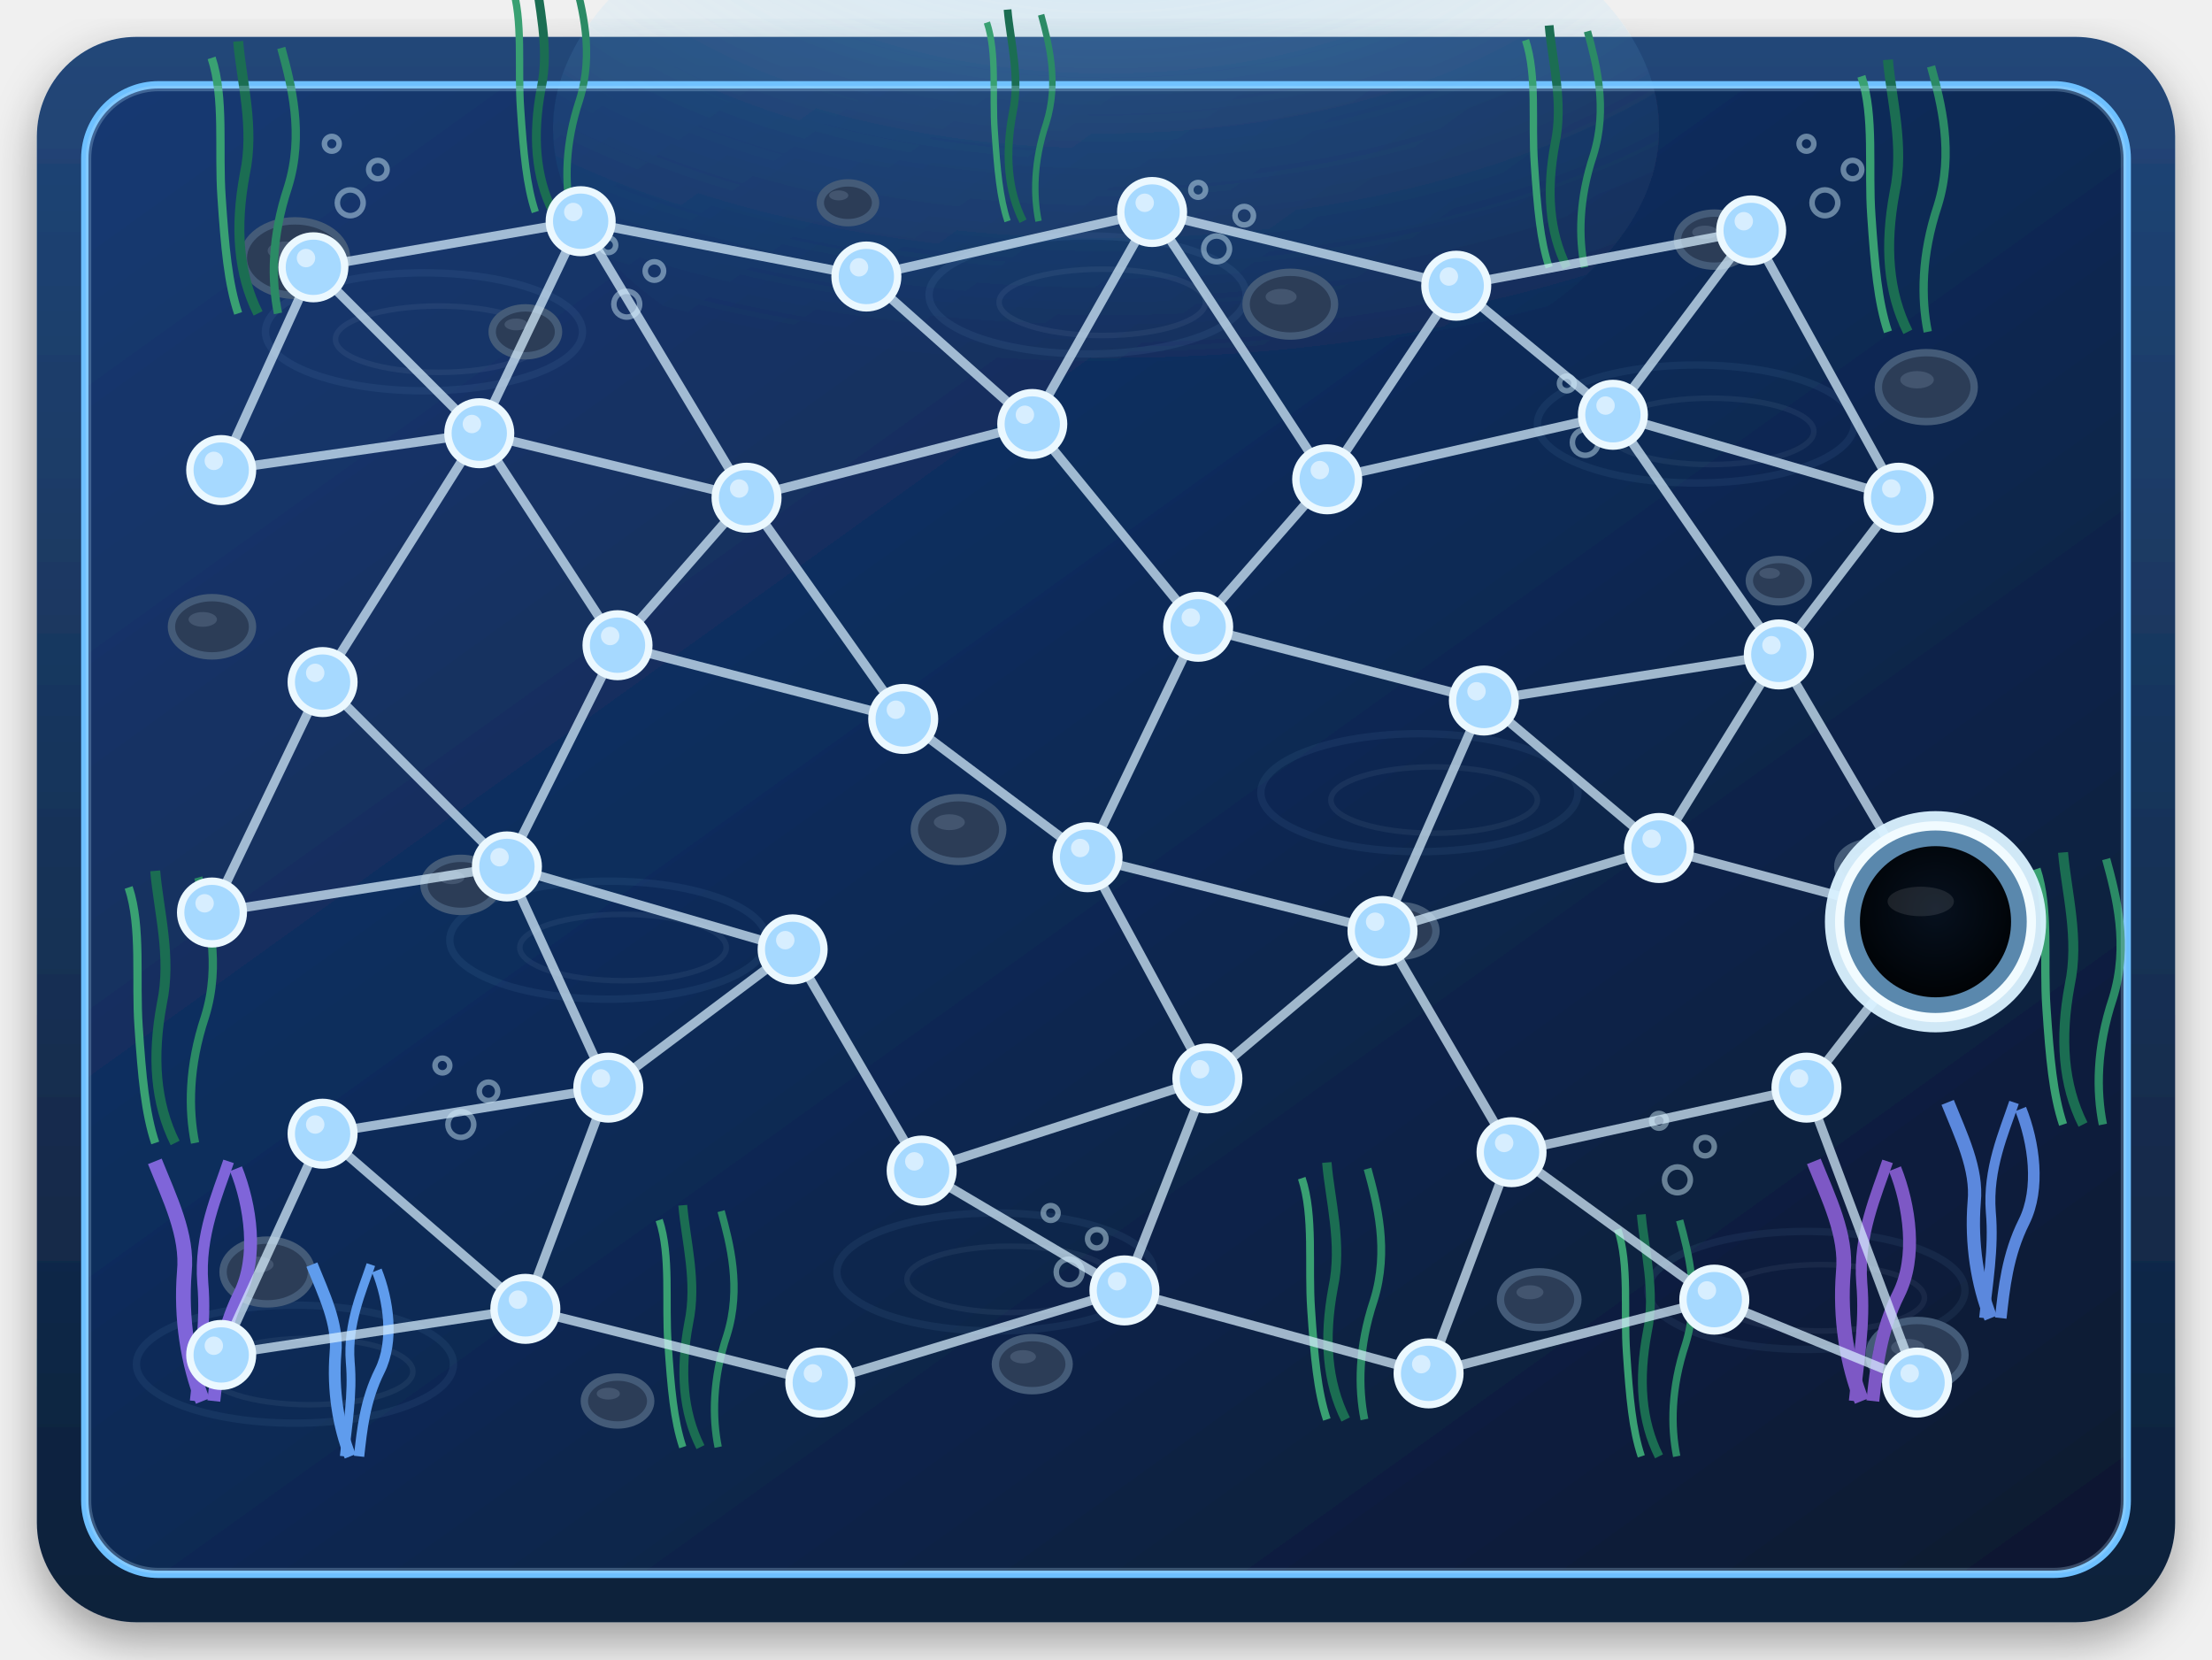
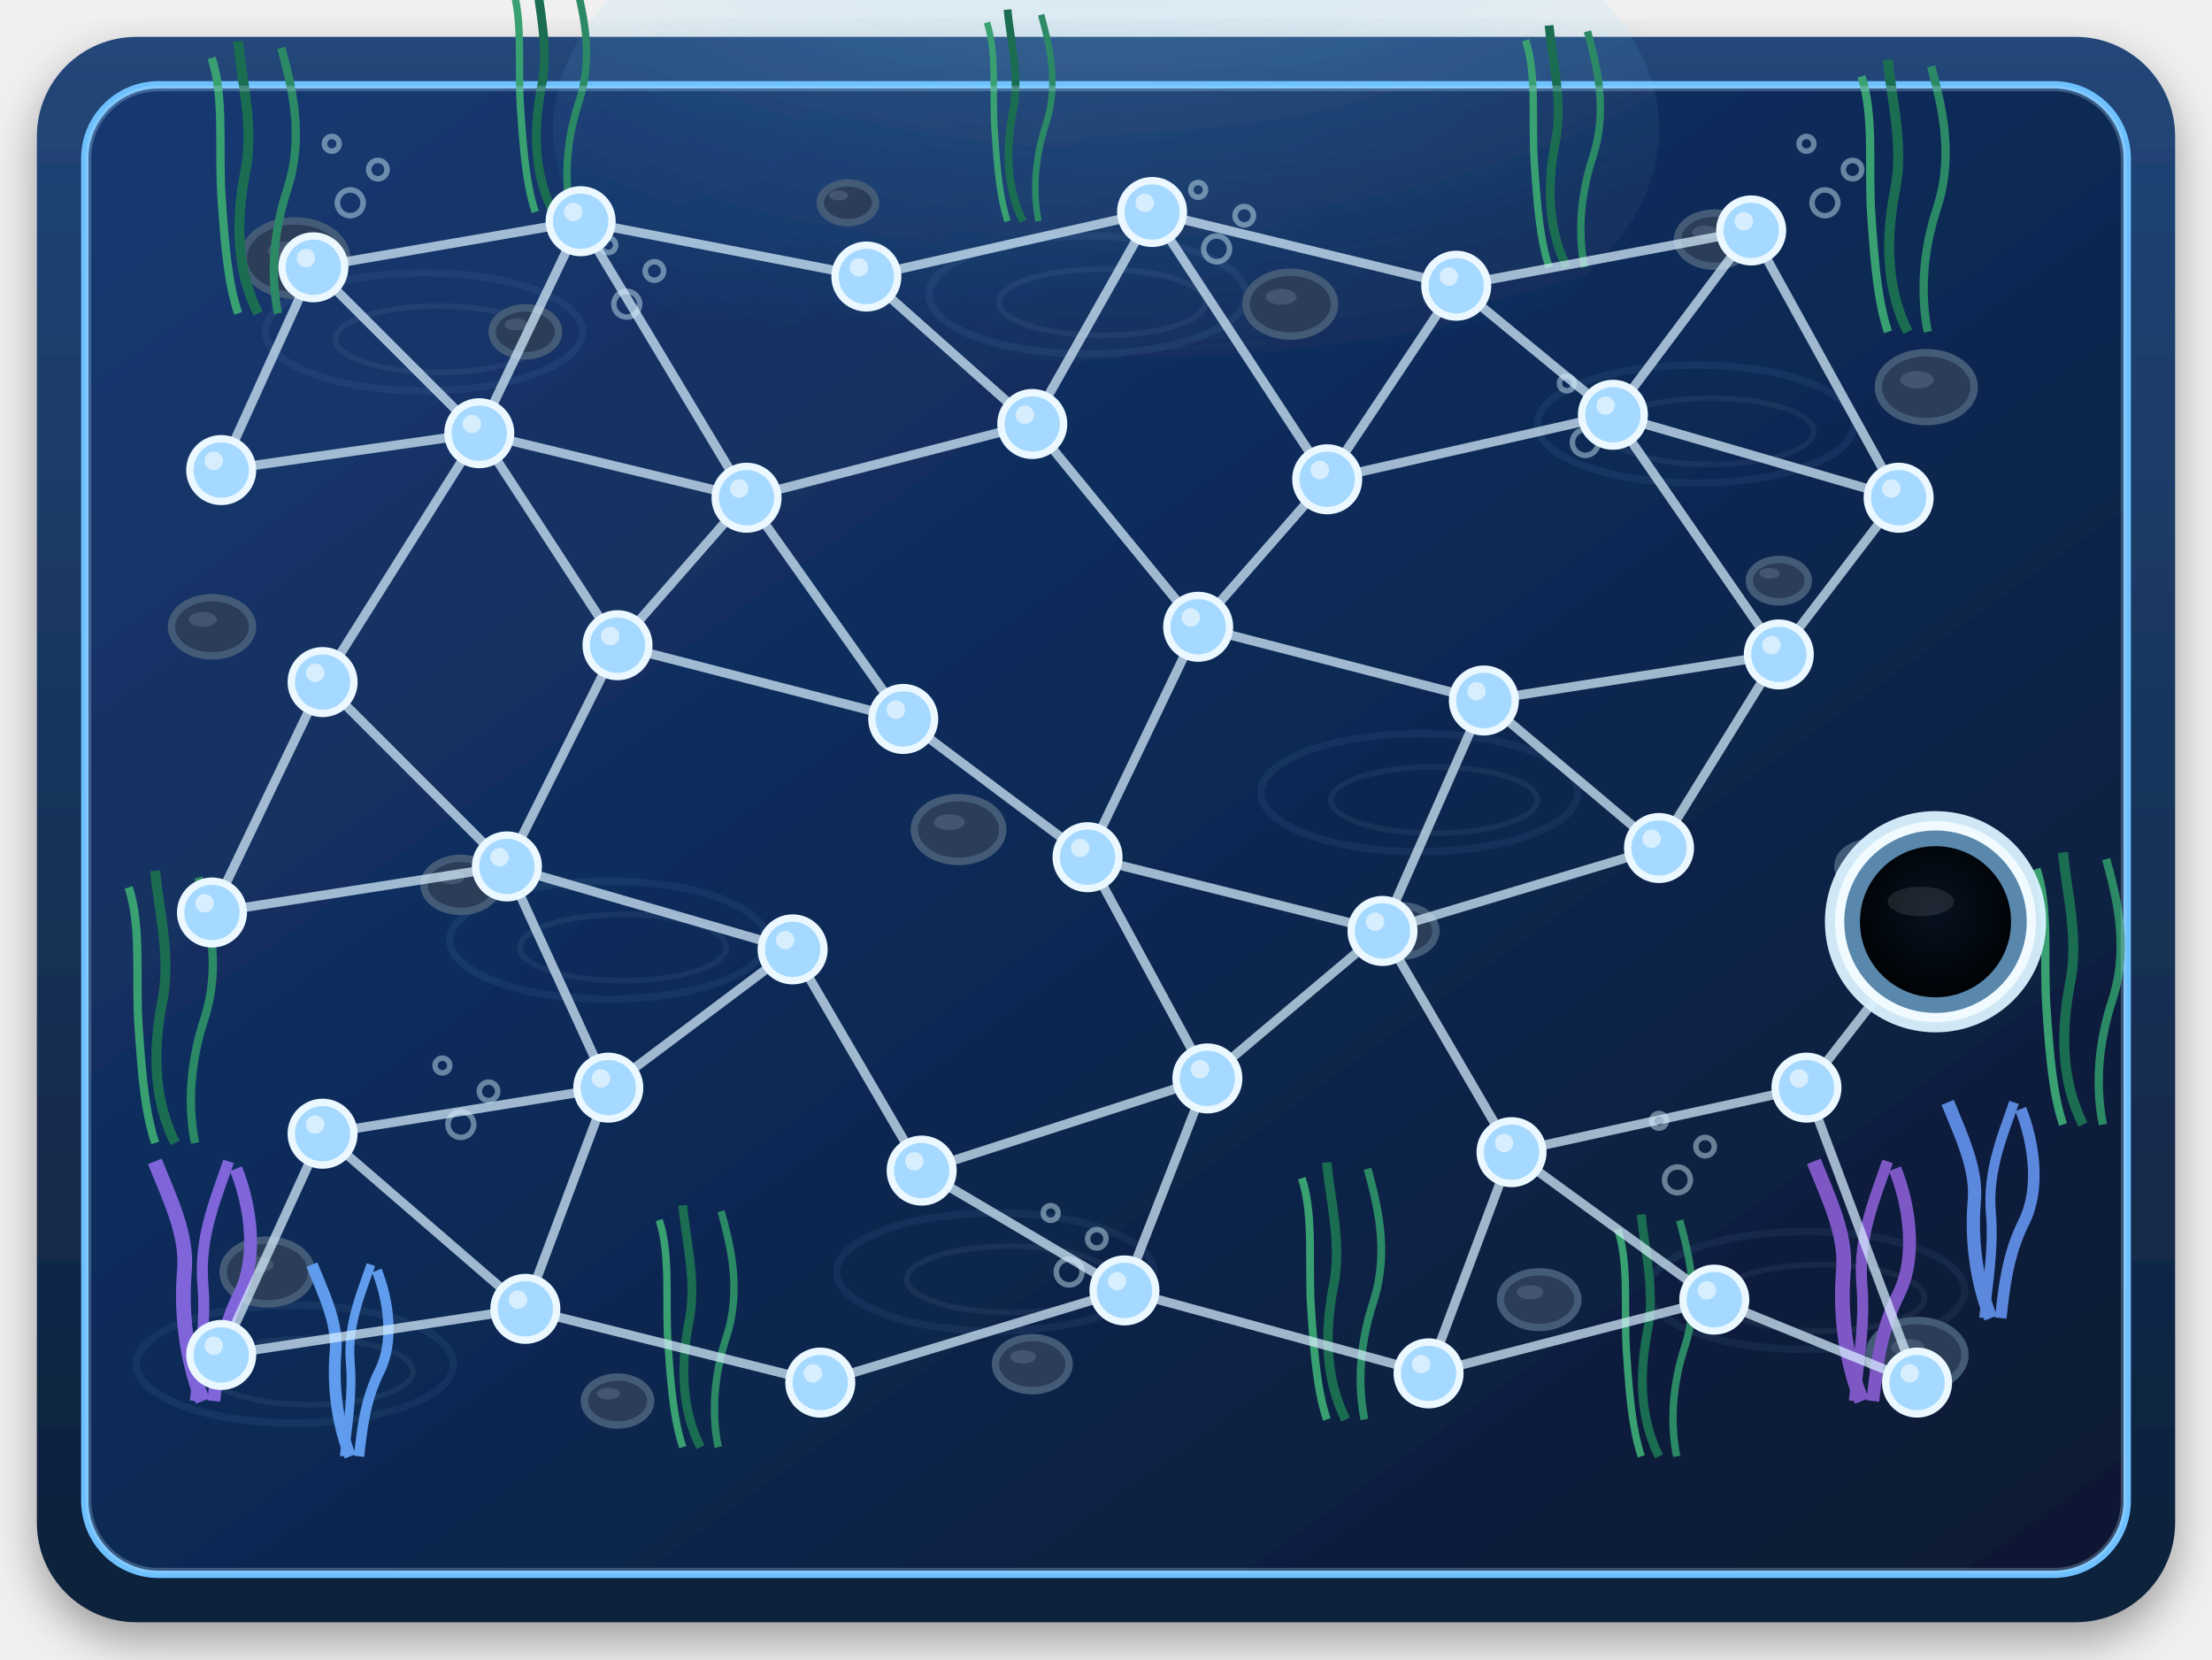
<svg xmlns="http://www.w3.org/2000/svg" viewBox="0 0 1200 900" role="img" aria-labelledby="title desc">
  <defs>
    <linearGradient id="deepWater" x1="0" y1="0" x2="1" y2="1">
      <stop offset="0%" stop-color="#163a72" />
      <stop offset="45%" stop-color="#102b58" />
      <stop offset="100%" stop-color="#08182f" />
    </linearGradient>
    <linearGradient id="rim" x1="0" y1="0" x2="0" y2="1">
      <stop offset="0%" stop-color="#214678" />
      <stop offset="100%" stop-color="#0d203a" />
    </linearGradient>
    <radialGradient id="hole" cx="50%" cy="42%" r="60%">
      <stop offset="0%" stop-color="#07111f" />
      <stop offset="70%" stop-color="#02070d" />
      <stop offset="100%" stop-color="#000204" />
    </radialGradient>
    <radialGradient id="lightBeam" cx="50%" cy="0%" r="90%">
      <stop offset="0%" stop-color="#7fd0ff" stop-opacity=".28" />
      <stop offset="100%" stop-color="#7fd0ff" stop-opacity="0" />
    </radialGradient>
    <filter id="shadow" x="-20%" y="-20%" width="140%" height="140%">
      <feDropShadow dx="0" dy="10" stdDeviation="12" flood-color="#020912" flood-opacity=".35" />
    </filter>
  </defs>
  <g id="board" filter="url(#shadow)">
    <rect x="20" y="20" width="1160" height="860" rx="54" fill="url(#rim)" />
    <rect x="46" y="46" width="1108" height="808" rx="40" fill="url(#deepWater)" stroke="#6ec0ff" stroke-width="4" />
    <ellipse cx="600" cy="70" rx="300" ry="160" fill="url(#lightBeam)" />
  </g>
  <ellipse cx="230" cy="180" rx="86" ry="32" fill="none" stroke="#8fd3ff" stroke-width="4" opacity=".07" />
  <ellipse cx="238" cy="184" rx="56" ry="18" fill="none" stroke="#d8f4ff" stroke-width="3" opacity=".06" />
  <ellipse cx="590" cy="160" rx="86" ry="32" fill="none" stroke="#8fd3ff" stroke-width="4" opacity=".07" />
  <ellipse cx="598" cy="164" rx="56" ry="18" fill="none" stroke="#d8f4ff" stroke-width="3" opacity=".06" />
  <ellipse cx="920" cy="230" rx="86" ry="32" fill="none" stroke="#8fd3ff" stroke-width="4" opacity=".07" />
  <ellipse cx="928" cy="234" rx="56" ry="18" fill="none" stroke="#d8f4ff" stroke-width="3" opacity=".06" />
  <ellipse cx="330" cy="510" rx="86" ry="32" fill="none" stroke="#8fd3ff" stroke-width="4" opacity=".07" />
  <ellipse cx="338" cy="514" rx="56" ry="18" fill="none" stroke="#d8f4ff" stroke-width="3" opacity=".06" />
  <ellipse cx="770" cy="430" rx="86" ry="32" fill="none" stroke="#8fd3ff" stroke-width="4" opacity=".07" />
  <ellipse cx="778" cy="434" rx="56" ry="18" fill="none" stroke="#d8f4ff" stroke-width="3" opacity=".06" />
  <ellipse cx="980" cy="700" rx="86" ry="32" fill="none" stroke="#8fd3ff" stroke-width="4" opacity=".07" />
  <ellipse cx="988" cy="704" rx="56" ry="18" fill="none" stroke="#d8f4ff" stroke-width="3" opacity=".06" />
  <ellipse cx="540" cy="690" rx="86" ry="32" fill="none" stroke="#8fd3ff" stroke-width="4" opacity=".07" />
  <ellipse cx="548" cy="694" rx="56" ry="18" fill="none" stroke="#d8f4ff" stroke-width="3" opacity=".06" />
  <ellipse cx="160" cy="740" rx="86" ry="32" fill="none" stroke="#8fd3ff" stroke-width="4" opacity=".07" />
  <ellipse cx="168" cy="744" rx="56" ry="18" fill="none" stroke="#d8f4ff" stroke-width="3" opacity=".06" />
  <g transform="translate(160 140)">
    <ellipse rx="28" ry="20.2" fill="#2c3d57" stroke="#445b78" stroke-width="4" />
    <ellipse cx="-5" cy="-4" rx="9.8" ry="5.0" fill="#7d93ad" opacity=".28" />
  </g>
  <g transform="translate(285 180)">
    <ellipse rx="18" ry="13.0" fill="#2c3d57" stroke="#445b78" stroke-width="4" />
    <ellipse cx="-5" cy="-4" rx="6.3" ry="3.2" fill="#7d93ad" opacity=".28" />
  </g>
  <g transform="translate(460 110)">
    <ellipse rx="15" ry="10.8" fill="#2c3d57" stroke="#445b78" stroke-width="4" />
    <ellipse cx="-5" cy="-4" rx="5.2" ry="2.7" fill="#7d93ad" opacity=".28" />
  </g>
  <g transform="translate(700 165)">
    <ellipse rx="24" ry="17.3" fill="#2c3d57" stroke="#445b78" stroke-width="4" />
    <ellipse cx="-5" cy="-4" rx="8.4" ry="4.3" fill="#7d93ad" opacity=".28" />
  </g>
  <g transform="translate(930 130)">
    <ellipse rx="20" ry="14.4" fill="#2c3d57" stroke="#445b78" stroke-width="4" />
    <ellipse cx="-5" cy="-4" rx="7.0" ry="3.6" fill="#7d93ad" opacity=".28" />
  </g>
  <g transform="translate(1045 210)">
    <ellipse rx="26" ry="18.7" fill="#2c3d57" stroke="#445b78" stroke-width="4" />
    <ellipse cx="-5" cy="-4" rx="9.1" ry="4.7" fill="#7d93ad" opacity=".28" />
  </g>
  <g transform="translate(115 340)">
    <ellipse rx="22" ry="15.8" fill="#2c3d57" stroke="#445b78" stroke-width="4" />
    <ellipse cx="-5" cy="-4" rx="7.7" ry="4.0" fill="#7d93ad" opacity=".28" />
  </g>
  <g transform="translate(965 315)">
    <ellipse rx="16" ry="11.5" fill="#2c3d57" stroke="#445b78" stroke-width="4" />
    <ellipse cx="-5" cy="-4" rx="5.6" ry="2.9" fill="#7d93ad" opacity=".28" />
  </g>
  <g transform="translate(250 480)">
    <ellipse rx="20" ry="14.4" fill="#2c3d57" stroke="#445b78" stroke-width="4" />
    <ellipse cx="-5" cy="-4" rx="7.0" ry="3.6" fill="#7d93ad" opacity=".28" />
  </g>
  <g transform="translate(520 450)">
    <ellipse rx="24" ry="17.3" fill="#2c3d57" stroke="#445b78" stroke-width="4" />
    <ellipse cx="-5" cy="-4" rx="8.4" ry="4.3" fill="#7d93ad" opacity=".28" />
  </g>
  <g transform="translate(760 505)">
    <ellipse rx="19" ry="13.7" fill="#2c3d57" stroke="#445b78" stroke-width="4" />
    <ellipse cx="-5" cy="-4" rx="6.6" ry="3.4" fill="#7d93ad" opacity=".28" />
  </g>
  <g transform="translate(1015 470)">
    <ellipse rx="18" ry="13.0" fill="#2c3d57" stroke="#445b78" stroke-width="4" />
    <ellipse cx="-5" cy="-4" rx="6.3" ry="3.2" fill="#7d93ad" opacity=".28" />
  </g>
  <g transform="translate(145 690)">
    <ellipse rx="24" ry="17.3" fill="#2c3d57" stroke="#445b78" stroke-width="4" />
    <ellipse cx="-5" cy="-4" rx="8.4" ry="4.3" fill="#7d93ad" opacity=".28" />
  </g>
  <g transform="translate(335 760)">
    <ellipse rx="18" ry="13.0" fill="#2c3d57" stroke="#445b78" stroke-width="4" />
    <ellipse cx="-5" cy="-4" rx="6.3" ry="3.2" fill="#7d93ad" opacity=".28" />
  </g>
  <g transform="translate(560 740)">
    <ellipse rx="20" ry="14.4" fill="#2c3d57" stroke="#445b78" stroke-width="4" />
    <ellipse cx="-5" cy="-4" rx="7.0" ry="3.6" fill="#7d93ad" opacity=".28" />
  </g>
  <g transform="translate(835 705)">
    <ellipse rx="21" ry="15.1" fill="#2c3d57" stroke="#445b78" stroke-width="4" />
    <ellipse cx="-5" cy="-4" rx="7.3" ry="3.8" fill="#7d93ad" opacity=".28" />
  </g>
  <g transform="translate(1040 735)">
    <ellipse rx="26" ry="18.7" fill="#2c3d57" stroke="#445b78" stroke-width="4" />
    <ellipse cx="-5" cy="-4" rx="9.1" ry="4.7" fill="#7d93ad" opacity=".28" />
  </g>
  <g transform="translate(110 760) scale(1.0)">
    <path d="M0 0 C-8 -20 -12 -45 -10 -70 C-8 -90 -18 -110 -26 -130" stroke="#7f65d9" stroke-width="8" fill="none" />
    <path d="M6 0 C8 -18 10 -38 20 -58 C30 -78 26 -106 18 -126" stroke="#7f65d9" stroke-width="7" fill="none" />
    <path d="M-4 0 C-2 -20 2 -42 0 -64 C-2 -90 8 -112 14 -130" stroke="#7f65d9" stroke-width="6" fill="none" />
  </g>
  <g transform="translate(190 790) scale(0.8)">
    <path d="M0 0 C-8 -20 -12 -45 -10 -70 C-8 -90 -18 -110 -26 -130" stroke="#5f9ced" stroke-width="8" fill="none" />
    <path d="M6 0 C8 -18 10 -38 20 -58 C30 -78 26 -106 18 -126" stroke="#5f9ced" stroke-width="7" fill="none" />
    <path d="M-4 0 C-2 -20 2 -42 0 -64 C-2 -90 8 -112 14 -130" stroke="#5f9ced" stroke-width="6" fill="none" />
  </g>
  <g transform="translate(1010 760) scale(1.0)">
    <path d="M0 0 C-8 -20 -12 -45 -10 -70 C-8 -90 -18 -110 -26 -130" stroke="#7d58c5" stroke-width="8" fill="none" />
    <path d="M6 0 C8 -18 10 -38 20 -58 C30 -78 26 -106 18 -126" stroke="#7d58c5" stroke-width="7" fill="none" />
    <path d="M-4 0 C-2 -20 2 -42 0 -64 C-2 -90 8 -112 14 -130" stroke="#7d58c5" stroke-width="6" fill="none" />
  </g>
  <g transform="translate(1080 715) scale(0.9)">
    <path d="M0 0 C-8 -20 -12 -45 -10 -70 C-8 -90 -18 -110 -26 -130" stroke="#5b88dd" stroke-width="8" fill="none" />
    <path d="M6 0 C8 -18 10 -38 20 -58 C30 -78 26 -106 18 -126" stroke="#5b88dd" stroke-width="7" fill="none" />
    <path d="M-4 0 C-2 -20 2 -42 0 -64 C-2 -90 8 -112 14 -130" stroke="#5b88dd" stroke-width="6" fill="none" />
  </g>
  <g transform="translate(140 170) scale(0.9)">
    <path d="M0 0 C-12 -24 -14 -52 -8 -84 C-2 -112 -10 -140 -12 -164" stroke="#1b6d52" stroke-width="6" fill="none" />
    <path d="M12 0 C8 -20 8 -46 18 -76 C28 -108 20 -138 14 -160" stroke="#2b8a65" stroke-width="5" fill="none" />
    <path d="M-12 0 C-18 -18 -20 -40 -22 -70 C-24 -98 -20 -130 -28 -154" stroke="#39a072" stroke-width="5" fill="none" />
  </g>
  <g transform="translate(300 115) scale(0.8)">
    <path d="M0 0 C-12 -24 -14 -52 -8 -84 C-2 -112 -10 -140 -12 -164" stroke="#1b6d52" stroke-width="6" fill="none" />
    <path d="M12 0 C8 -20 8 -46 18 -76 C28 -108 20 -138 14 -160" stroke="#2b8a65" stroke-width="5" fill="none" />
    <path d="M-12 0 C-18 -18 -20 -40 -22 -70 C-24 -98 -20 -130 -28 -154" stroke="#39a072" stroke-width="5" fill="none" />
  </g>
  <g transform="translate(555 120) scale(0.7)">
    <path d="M0 0 C-12 -24 -14 -52 -8 -84 C-2 -112 -10 -140 -12 -164" stroke="#1b6d52" stroke-width="6" fill="none" />
    <path d="M12 0 C8 -20 8 -46 18 -76 C28 -108 20 -138 14 -160" stroke="#2b8a65" stroke-width="5" fill="none" />
    <path d="M-12 0 C-18 -18 -20 -40 -22 -70 C-24 -98 -20 -130 -28 -154" stroke="#39a072" stroke-width="5" fill="none" />
  </g>
  <g transform="translate(850 145) scale(0.8)">
    <path d="M0 0 C-12 -24 -14 -52 -8 -84 C-2 -112 -10 -140 -12 -164" stroke="#1b6d52" stroke-width="6" fill="none" />
    <path d="M12 0 C8 -20 8 -46 18 -76 C28 -108 20 -138 14 -160" stroke="#2b8a65" stroke-width="5" fill="none" />
    <path d="M-12 0 C-18 -18 -20 -40 -22 -70 C-24 -98 -20 -130 -28 -154" stroke="#39a072" stroke-width="5" fill="none" />
  </g>
  <g transform="translate(1035 180) scale(0.9)">
    <path d="M0 0 C-12 -24 -14 -52 -8 -84 C-2 -112 -10 -140 -12 -164" stroke="#1b6d52" stroke-width="6" fill="none" />
    <path d="M12 0 C8 -20 8 -46 18 -76 C28 -108 20 -138 14 -160" stroke="#2b8a65" stroke-width="5" fill="none" />
    <path d="M-12 0 C-18 -18 -20 -40 -22 -70 C-24 -98 -20 -130 -28 -154" stroke="#39a072" stroke-width="5" fill="none" />
  </g>
  <g transform="translate(95 620) scale(0.9)">
    <path d="M0 0 C-12 -24 -14 -52 -8 -84 C-2 -112 -10 -140 -12 -164" stroke="#1b6d52" stroke-width="6" fill="none" />
    <path d="M12 0 C8 -20 8 -46 18 -76 C28 -108 20 -138 14 -160" stroke="#2b8a65" stroke-width="5" fill="none" />
    <path d="M-12 0 C-18 -18 -20 -40 -22 -70 C-24 -98 -20 -130 -28 -154" stroke="#39a072" stroke-width="5" fill="none" />
  </g>
  <g transform="translate(1130 610) scale(0.9)">
    <path d="M0 0 C-12 -24 -14 -52 -8 -84 C-2 -112 -10 -140 -12 -164" stroke="#1b6d52" stroke-width="6" fill="none" />
    <path d="M12 0 C8 -20 8 -46 18 -76 C28 -108 20 -138 14 -160" stroke="#2b8a65" stroke-width="5" fill="none" />
    <path d="M-12 0 C-18 -18 -20 -40 -22 -70 C-24 -98 -20 -130 -28 -154" stroke="#39a072" stroke-width="5" fill="none" />
  </g>
  <g transform="translate(380 785) scale(0.8)">
    <path d="M0 0 C-12 -24 -14 -52 -8 -84 C-2 -112 -10 -140 -12 -164" stroke="#1b6d52" stroke-width="6" fill="none" />
    <path d="M12 0 C8 -20 8 -46 18 -76 C28 -108 20 -138 14 -160" stroke="#2b8a65" stroke-width="5" fill="none" />
    <path d="M-12 0 C-18 -18 -20 -40 -22 -70 C-24 -98 -20 -130 -28 -154" stroke="#39a072" stroke-width="5" fill="none" />
  </g>
  <g transform="translate(730 770) scale(0.85)">
    <path d="M0 0 C-12 -24 -14 -52 -8 -84 C-2 -112 -10 -140 -12 -164" stroke="#1b6d52" stroke-width="6" fill="none" />
    <path d="M12 0 C8 -20 8 -46 18 -76 C28 -108 20 -138 14 -160" stroke="#2b8a65" stroke-width="5" fill="none" />
    <path d="M-12 0 C-18 -18 -20 -40 -22 -70 C-24 -98 -20 -130 -28 -154" stroke="#39a072" stroke-width="5" fill="none" />
  </g>
  <g transform="translate(900 790) scale(0.8)">
    <path d="M0 0 C-12 -24 -14 -52 -8 -84 C-2 -112 -10 -140 -12 -164" stroke="#1b6d52" stroke-width="6" fill="none" />
    <path d="M12 0 C8 -20 8 -46 18 -76 C28 -108 20 -138 14 -160" stroke="#2b8a65" stroke-width="5" fill="none" />
    <path d="M-12 0 C-18 -18 -20 -40 -22 -70 C-24 -98 -20 -130 -28 -154" stroke="#39a072" stroke-width="5" fill="none" />
  </g>
  <g fill="none" stroke="#d8f4ff" stroke-width="3" opacity=".45">
    <circle cx="190" cy="110" r="7" />
    <circle cx="205" cy="92" r="5" />
    <circle cx="180" cy="78" r="4" />
  </g>
  <g fill="none" stroke="#d8f4ff" stroke-width="3" opacity=".45">
    <circle cx="340" cy="165" r="7" />
    <circle cx="355" cy="147" r="5" />
    <circle cx="330" cy="133" r="4" />
  </g>
  <g fill="none" stroke="#d8f4ff" stroke-width="3" opacity=".45">
    <circle cx="660" cy="135" r="7" />
    <circle cx="675" cy="117" r="5" />
    <circle cx="650" cy="103" r="4" />
  </g>
  <g fill="none" stroke="#d8f4ff" stroke-width="3" opacity=".45">
    <circle cx="860" cy="240" r="7" />
    <circle cx="875" cy="222" r="5" />
    <circle cx="850" cy="208" r="4" />
  </g>
  <g fill="none" stroke="#d8f4ff" stroke-width="3" opacity=".45">
    <circle cx="990" cy="110" r="7" />
    <circle cx="1005" cy="92" r="5" />
    <circle cx="980" cy="78" r="4" />
  </g>
  <g fill="none" stroke="#d8f4ff" stroke-width="3" opacity=".45">
    <circle cx="250" cy="610" r="7" />
    <circle cx="265" cy="592" r="5" />
    <circle cx="240" cy="578" r="4" />
  </g>
  <g fill="none" stroke="#d8f4ff" stroke-width="3" opacity=".45">
    <circle cx="580" cy="690" r="7" />
    <circle cx="595" cy="672" r="5" />
    <circle cx="570" cy="658" r="4" />
  </g>
  <g fill="none" stroke="#d8f4ff" stroke-width="3" opacity=".45">
    <circle cx="910" cy="640" r="7" />
    <circle cx="925" cy="622" r="5" />
    <circle cx="900" cy="608" r="4" />
  </g>
  <g id="movement-graph" stroke="#d8f0ff" stroke-width="5" stroke-linecap="round" opacity=".72">
    <line x1="170" y1="145" x2="315" y2="120" data-from="n0_0" data-to="n0_1" />
    <line x1="170" y1="145" x2="120" y2="255" data-from="n0_0" data-to="n1_0" />
    <line x1="170" y1="145" x2="260" y2="235" data-from="n0_0" data-to="n1_1" />
    <line x1="315" y1="120" x2="470" y2="150" data-from="n0_1" data-to="n0_2" />
    <line x1="315" y1="120" x2="260" y2="235" data-from="n0_1" data-to="n1_1" />
    <line x1="315" y1="120" x2="405" y2="270" data-from="n0_1" data-to="n1_2" />
    <line x1="470" y1="150" x2="625" y2="115" data-from="n0_2" data-to="n0_3" />
    <line x1="470" y1="150" x2="560" y2="230" data-from="n0_2" data-to="n1_3" />
    <line x1="625" y1="115" x2="790" y2="155" data-from="n0_3" data-to="n0_4" />
    <line x1="625" y1="115" x2="560" y2="230" data-from="n0_3" data-to="n1_3" />
    <line x1="625" y1="115" x2="720" y2="260" data-from="n0_3" data-to="n1_4" />
    <line x1="790" y1="155" x2="950" y2="125" data-from="n0_4" data-to="n0_5" />
    <line x1="790" y1="155" x2="720" y2="260" data-from="n0_4" data-to="n1_4" />
    <line x1="790" y1="155" x2="875" y2="225" data-from="n0_4" data-to="n1_5" />
    <line x1="950" y1="125" x2="875" y2="225" data-from="n0_5" data-to="n1_5" />
    <line x1="950" y1="125" x2="1030" y2="270" data-from="n0_5" data-to="n1_6" />
    <line x1="120" y1="255" x2="260" y2="235" data-from="n1_0" data-to="n1_1" />
    <line x1="260" y1="235" x2="405" y2="270" data-from="n1_1" data-to="n1_2" />
    <line x1="260" y1="235" x2="175" y2="370" data-from="n1_1" data-to="n2_0" />
    <line x1="260" y1="235" x2="335" y2="350" data-from="n1_1" data-to="n2_1" />
    <line x1="405" y1="270" x2="560" y2="230" data-from="n1_2" data-to="n1_3" />
    <line x1="405" y1="270" x2="335" y2="350" data-from="n1_2" data-to="n2_1" />
    <line x1="405" y1="270" x2="490" y2="390" data-from="n1_2" data-to="n2_2" />
    <line x1="560" y1="230" x2="650" y2="340" data-from="n1_3" data-to="n2_3" />
    <line x1="720" y1="260" x2="875" y2="225" data-from="n1_4" data-to="n1_5" />
    <line x1="720" y1="260" x2="650" y2="340" data-from="n1_4" data-to="n2_3" />
    <line x1="875" y1="225" x2="1030" y2="270" data-from="n1_5" data-to="n1_6" />
    <line x1="875" y1="225" x2="965" y2="355" data-from="n1_5" data-to="n2_5" />
    <line x1="1030" y1="270" x2="965" y2="355" data-from="n1_6" data-to="n2_5" />
    <line x1="175" y1="370" x2="115" y2="495" data-from="n2_0" data-to="n3_0" />
    <line x1="175" y1="370" x2="275" y2="470" data-from="n2_0" data-to="n3_1" />
    <line x1="335" y1="350" x2="490" y2="390" data-from="n2_1" data-to="n2_2" />
    <line x1="335" y1="350" x2="275" y2="470" data-from="n2_1" data-to="n3_1" />
    <line x1="490" y1="390" x2="590" y2="465" data-from="n2_2" data-to="n3_3" />
    <line x1="650" y1="340" x2="805" y2="380" data-from="n2_3" data-to="n2_4" />
    <line x1="650" y1="340" x2="590" y2="465" data-from="n2_3" data-to="n3_3" />
    <line x1="805" y1="380" x2="965" y2="355" data-from="n2_4" data-to="n2_5" />
    <line x1="805" y1="380" x2="750" y2="505" data-from="n2_4" data-to="n3_4" />
    <line x1="805" y1="380" x2="900" y2="460" data-from="n2_4" data-to="n3_5" />
    <line x1="965" y1="355" x2="900" y2="460" data-from="n2_5" data-to="n3_5" />
-     <line x1="965" y1="355" x2="1050" y2="500" data-from="n2_5" data-to="n3_6" />
    <line x1="115" y1="495" x2="275" y2="470" data-from="n3_0" data-to="n3_1" />
    <line x1="275" y1="470" x2="430" y2="515" data-from="n3_1" data-to="n3_2" />
    <line x1="275" y1="470" x2="330" y2="590" data-from="n3_1" data-to="n4_1" />
    <line x1="430" y1="515" x2="330" y2="590" data-from="n3_2" data-to="n4_1" />
    <line x1="430" y1="515" x2="500" y2="635" data-from="n3_2" data-to="n4_2" />
    <line x1="590" y1="465" x2="750" y2="505" data-from="n3_3" data-to="n3_4" />
    <line x1="590" y1="465" x2="655" y2="585" data-from="n3_3" data-to="n4_3" />
    <line x1="750" y1="505" x2="900" y2="460" data-from="n3_4" data-to="n3_5" />
    <line x1="750" y1="505" x2="655" y2="585" data-from="n3_4" data-to="n4_3" />
    <line x1="750" y1="505" x2="820" y2="625" data-from="n3_4" data-to="n4_4" />
-     <line x1="900" y1="460" x2="1050" y2="500" data-from="n3_5" data-to="n3_6" />
    <line x1="1050" y1="500" x2="980" y2="590" data-from="n3_6" data-to="n4_5" />
    <line x1="175" y1="615" x2="330" y2="590" data-from="n4_0" data-to="n4_1" />
    <line x1="175" y1="615" x2="120" y2="735" data-from="n4_0" data-to="n5_0" />
    <line x1="175" y1="615" x2="285" y2="710" data-from="n4_0" data-to="n5_1" />
    <line x1="330" y1="590" x2="285" y2="710" data-from="n4_1" data-to="n5_1" />
    <line x1="500" y1="635" x2="655" y2="585" data-from="n4_2" data-to="n4_3" />
    <line x1="500" y1="635" x2="610" y2="700" data-from="n4_2" data-to="n5_3" />
    <line x1="655" y1="585" x2="610" y2="700" data-from="n4_3" data-to="n5_3" />
    <line x1="820" y1="625" x2="980" y2="590" data-from="n4_4" data-to="n4_5" />
    <line x1="820" y1="625" x2="775" y2="745" data-from="n4_4" data-to="n5_4" />
    <line x1="820" y1="625" x2="930" y2="705" data-from="n4_4" data-to="n5_5" />
    <line x1="980" y1="590" x2="1040" y2="750" data-from="n4_5" data-to="n5_6" />
    <line x1="120" y1="735" x2="285" y2="710" data-from="n5_0" data-to="n5_1" />
    <line x1="285" y1="710" x2="445" y2="750" data-from="n5_1" data-to="n5_2" />
    <line x1="445" y1="750" x2="610" y2="700" data-from="n5_2" data-to="n5_3" />
    <line x1="610" y1="700" x2="775" y2="745" data-from="n5_3" data-to="n5_4" />
    <line x1="775" y1="745" x2="930" y2="705" data-from="n5_4" data-to="n5_5" />
    <line x1="930" y1="705" x2="1040" y2="750" data-from="n5_5" data-to="n5_6" />
  </g>
  <g id="movement-nodes">
    <g id="n0_0" class="move-node" data-node-id="n0_0">
      <circle cx="170" cy="145" r="17" fill="#a6d9ff" stroke="#ebf8ff" stroke-width="4" />
      <circle cx="166" cy="140" r="5" fill="#ffffff" opacity=".55" />
    </g>
    <g id="n0_1" class="move-node" data-node-id="n0_1">
      <circle cx="315" cy="120" r="17" fill="#a6d9ff" stroke="#ebf8ff" stroke-width="4" />
      <circle cx="311" cy="115" r="5" fill="#ffffff" opacity=".55" />
    </g>
    <g id="n0_2" class="move-node" data-node-id="n0_2">
      <circle cx="470" cy="150" r="17" fill="#a6d9ff" stroke="#ebf8ff" stroke-width="4" />
      <circle cx="466" cy="145" r="5" fill="#ffffff" opacity=".55" />
    </g>
    <g id="n0_3" class="move-node" data-node-id="n0_3">
      <circle cx="625" cy="115" r="17" fill="#a6d9ff" stroke="#ebf8ff" stroke-width="4" />
      <circle cx="621" cy="110" r="5" fill="#ffffff" opacity=".55" />
    </g>
    <g id="n0_4" class="move-node" data-node-id="n0_4">
      <circle cx="790" cy="155" r="17" fill="#a6d9ff" stroke="#ebf8ff" stroke-width="4" />
      <circle cx="786" cy="150" r="5" fill="#ffffff" opacity=".55" />
    </g>
    <g id="n0_5" class="move-node" data-node-id="n0_5">
      <circle cx="950" cy="125" r="17" fill="#a6d9ff" stroke="#ebf8ff" stroke-width="4" />
      <circle cx="946" cy="120" r="5" fill="#ffffff" opacity=".55" />
    </g>
    <g id="n1_0" class="move-node" data-node-id="n1_0">
      <circle cx="120" cy="255" r="17" fill="#a6d9ff" stroke="#ebf8ff" stroke-width="4" />
      <circle cx="116" cy="250" r="5" fill="#ffffff" opacity=".55" />
    </g>
    <g id="n1_1" class="move-node" data-node-id="n1_1">
      <circle cx="260" cy="235" r="17" fill="#a6d9ff" stroke="#ebf8ff" stroke-width="4" />
      <circle cx="256" cy="230" r="5" fill="#ffffff" opacity=".55" />
    </g>
    <g id="n1_2" class="move-node" data-node-id="n1_2">
      <circle cx="405" cy="270" r="17" fill="#a6d9ff" stroke="#ebf8ff" stroke-width="4" />
      <circle cx="401" cy="265" r="5" fill="#ffffff" opacity=".55" />
    </g>
    <g id="n1_3" class="move-node" data-node-id="n1_3">
      <circle cx="560" cy="230" r="17" fill="#a6d9ff" stroke="#ebf8ff" stroke-width="4" />
      <circle cx="556" cy="225" r="5" fill="#ffffff" opacity=".55" />
    </g>
    <g id="n1_4" class="move-node" data-node-id="n1_4">
      <circle cx="720" cy="260" r="17" fill="#a6d9ff" stroke="#ebf8ff" stroke-width="4" />
      <circle cx="716" cy="255" r="5" fill="#ffffff" opacity=".55" />
    </g>
    <g id="n1_5" class="move-node" data-node-id="n1_5">
      <circle cx="875" cy="225" r="17" fill="#a6d9ff" stroke="#ebf8ff" stroke-width="4" />
      <circle cx="871" cy="220" r="5" fill="#ffffff" opacity=".55" />
    </g>
    <g id="n1_6" class="move-node" data-node-id="n1_6">
      <circle cx="1030" cy="270" r="17" fill="#a6d9ff" stroke="#ebf8ff" stroke-width="4" />
      <circle cx="1026" cy="265" r="5" fill="#ffffff" opacity=".55" />
    </g>
    <g id="n2_0" class="move-node" data-node-id="n2_0">
      <circle cx="175" cy="370" r="17" fill="#a6d9ff" stroke="#ebf8ff" stroke-width="4" />
      <circle cx="171" cy="365" r="5" fill="#ffffff" opacity=".55" />
    </g>
    <g id="n2_1" class="move-node" data-node-id="n2_1">
      <circle cx="335" cy="350" r="17" fill="#a6d9ff" stroke="#ebf8ff" stroke-width="4" />
      <circle cx="331" cy="345" r="5" fill="#ffffff" opacity=".55" />
    </g>
    <g id="n2_2" class="move-node" data-node-id="n2_2">
      <circle cx="490" cy="390" r="17" fill="#a6d9ff" stroke="#ebf8ff" stroke-width="4" />
      <circle cx="486" cy="385" r="5" fill="#ffffff" opacity=".55" />
    </g>
    <g id="n2_3" class="move-node" data-node-id="n2_3">
      <circle cx="650" cy="340" r="17" fill="#a6d9ff" stroke="#ebf8ff" stroke-width="4" />
      <circle cx="646" cy="335" r="5" fill="#ffffff" opacity=".55" />
    </g>
    <g id="n2_4" class="move-node" data-node-id="n2_4">
      <circle cx="805" cy="380" r="17" fill="#a6d9ff" stroke="#ebf8ff" stroke-width="4" />
      <circle cx="801" cy="375" r="5" fill="#ffffff" opacity=".55" />
    </g>
    <g id="n2_5" class="move-node" data-node-id="n2_5">
      <circle cx="965" cy="355" r="17" fill="#a6d9ff" stroke="#ebf8ff" stroke-width="4" />
      <circle cx="961" cy="350" r="5" fill="#ffffff" opacity=".55" />
    </g>
    <g id="n3_0" class="move-node" data-node-id="n3_0">
      <circle cx="115" cy="495" r="17" fill="#a6d9ff" stroke="#ebf8ff" stroke-width="4" />
      <circle cx="111" cy="490" r="5" fill="#ffffff" opacity=".55" />
    </g>
    <g id="n3_1" class="move-node" data-node-id="n3_1">
      <circle cx="275" cy="470" r="17" fill="#a6d9ff" stroke="#ebf8ff" stroke-width="4" />
      <circle cx="271" cy="465" r="5" fill="#ffffff" opacity=".55" />
    </g>
    <g id="n3_2" class="move-node" data-node-id="n3_2">
      <circle cx="430" cy="515" r="17" fill="#a6d9ff" stroke="#ebf8ff" stroke-width="4" />
      <circle cx="426" cy="510" r="5" fill="#ffffff" opacity=".55" />
    </g>
    <g id="n3_3" class="move-node" data-node-id="n3_3">
      <circle cx="590" cy="465" r="17" fill="#a6d9ff" stroke="#ebf8ff" stroke-width="4" />
      <circle cx="586" cy="460" r="5" fill="#ffffff" opacity=".55" />
    </g>
    <g id="n3_4" class="move-node" data-node-id="n3_4">
      <circle cx="750" cy="505" r="17" fill="#a6d9ff" stroke="#ebf8ff" stroke-width="4" />
      <circle cx="746" cy="500" r="5" fill="#ffffff" opacity=".55" />
    </g>
    <g id="n3_5" class="move-node" data-node-id="n3_5">
      <circle cx="900" cy="460" r="17" fill="#a6d9ff" stroke="#ebf8ff" stroke-width="4" />
      <circle cx="896" cy="455" r="5" fill="#ffffff" opacity=".55" />
    </g>
    <g id="n4_0" class="move-node" data-node-id="n4_0">
      <circle cx="175" cy="615" r="17" fill="#a6d9ff" stroke="#ebf8ff" stroke-width="4" />
      <circle cx="171" cy="610" r="5" fill="#ffffff" opacity=".55" />
    </g>
    <g id="n4_1" class="move-node" data-node-id="n4_1">
      <circle cx="330" cy="590" r="17" fill="#a6d9ff" stroke="#ebf8ff" stroke-width="4" />
      <circle cx="326" cy="585" r="5" fill="#ffffff" opacity=".55" />
    </g>
    <g id="n4_2" class="move-node" data-node-id="n4_2">
      <circle cx="500" cy="635" r="17" fill="#a6d9ff" stroke="#ebf8ff" stroke-width="4" />
      <circle cx="496" cy="630" r="5" fill="#ffffff" opacity=".55" />
    </g>
    <g id="n4_3" class="move-node" data-node-id="n4_3">
      <circle cx="655" cy="585" r="17" fill="#a6d9ff" stroke="#ebf8ff" stroke-width="4" />
      <circle cx="651" cy="580" r="5" fill="#ffffff" opacity=".55" />
    </g>
    <g id="n4_4" class="move-node" data-node-id="n4_4">
      <circle cx="820" cy="625" r="17" fill="#a6d9ff" stroke="#ebf8ff" stroke-width="4" />
      <circle cx="816" cy="620" r="5" fill="#ffffff" opacity=".55" />
    </g>
    <g id="n4_5" class="move-node" data-node-id="n4_5">
      <circle cx="980" cy="590" r="17" fill="#a6d9ff" stroke="#ebf8ff" stroke-width="4" />
      <circle cx="976" cy="585" r="5" fill="#ffffff" opacity=".55" />
    </g>
    <g id="n5_0" class="move-node" data-node-id="n5_0">
      <circle cx="120" cy="735" r="17" fill="#a6d9ff" stroke="#ebf8ff" stroke-width="4" />
      <circle cx="116" cy="730" r="5" fill="#ffffff" opacity=".55" />
    </g>
    <g id="n5_1" class="move-node" data-node-id="n5_1">
      <circle cx="285" cy="710" r="17" fill="#a6d9ff" stroke="#ebf8ff" stroke-width="4" />
      <circle cx="281" cy="705" r="5" fill="#ffffff" opacity=".55" />
    </g>
    <g id="n5_2" class="move-node" data-node-id="n5_2">
      <circle cx="445" cy="750" r="17" fill="#a6d9ff" stroke="#ebf8ff" stroke-width="4" />
      <circle cx="441" cy="745" r="5" fill="#ffffff" opacity=".55" />
    </g>
    <g id="n5_3" class="move-node" data-node-id="n5_3">
      <circle cx="610" cy="700" r="17" fill="#a6d9ff" stroke="#ebf8ff" stroke-width="4" />
      <circle cx="606" cy="695" r="5" fill="#ffffff" opacity=".55" />
    </g>
    <g id="n5_4" class="move-node" data-node-id="n5_4">
      <circle cx="775" cy="745" r="17" fill="#a6d9ff" stroke="#ebf8ff" stroke-width="4" />
      <circle cx="771" cy="740" r="5" fill="#ffffff" opacity=".55" />
    </g>
    <g id="n5_5" class="move-node" data-node-id="n5_5">
      <circle cx="930" cy="705" r="17" fill="#a6d9ff" stroke="#ebf8ff" stroke-width="4" />
      <circle cx="926" cy="700" r="5" fill="#ffffff" opacity=".55" />
    </g>
    <g id="n5_6" class="move-node" data-node-id="n5_6">
      <circle cx="1040" cy="750" r="17" fill="#a6d9ff" stroke="#ebf8ff" stroke-width="4" />
      <circle cx="1036" cy="745" r="5" fill="#ffffff" opacity=".55" />
    </g>
  </g>
  <g id="holes">
    <g id="n3_6" class="hole-node" data-node-id="n3_6" data-hole="true">
      <circle cx="1050" cy="500" r="60" fill="#d9f1ff" opacity=".95" />
      <circle cx="1050" cy="500" r="52" fill="#5a88ad" stroke="#f1fbff" stroke-width="5" />
      <circle cx="1050" cy="500" r="41" fill="url(#hole)" />
      <ellipse cx="1042" cy="489" rx="18" ry="8" fill="#ffffff" opacity=".10" />
    </g>
  </g>
  <rect x="48" y="48" width="1104" height="804" rx="38" fill="none" stroke="#b9e4ff" stroke-width="3" opacity=".26" />
</svg>
